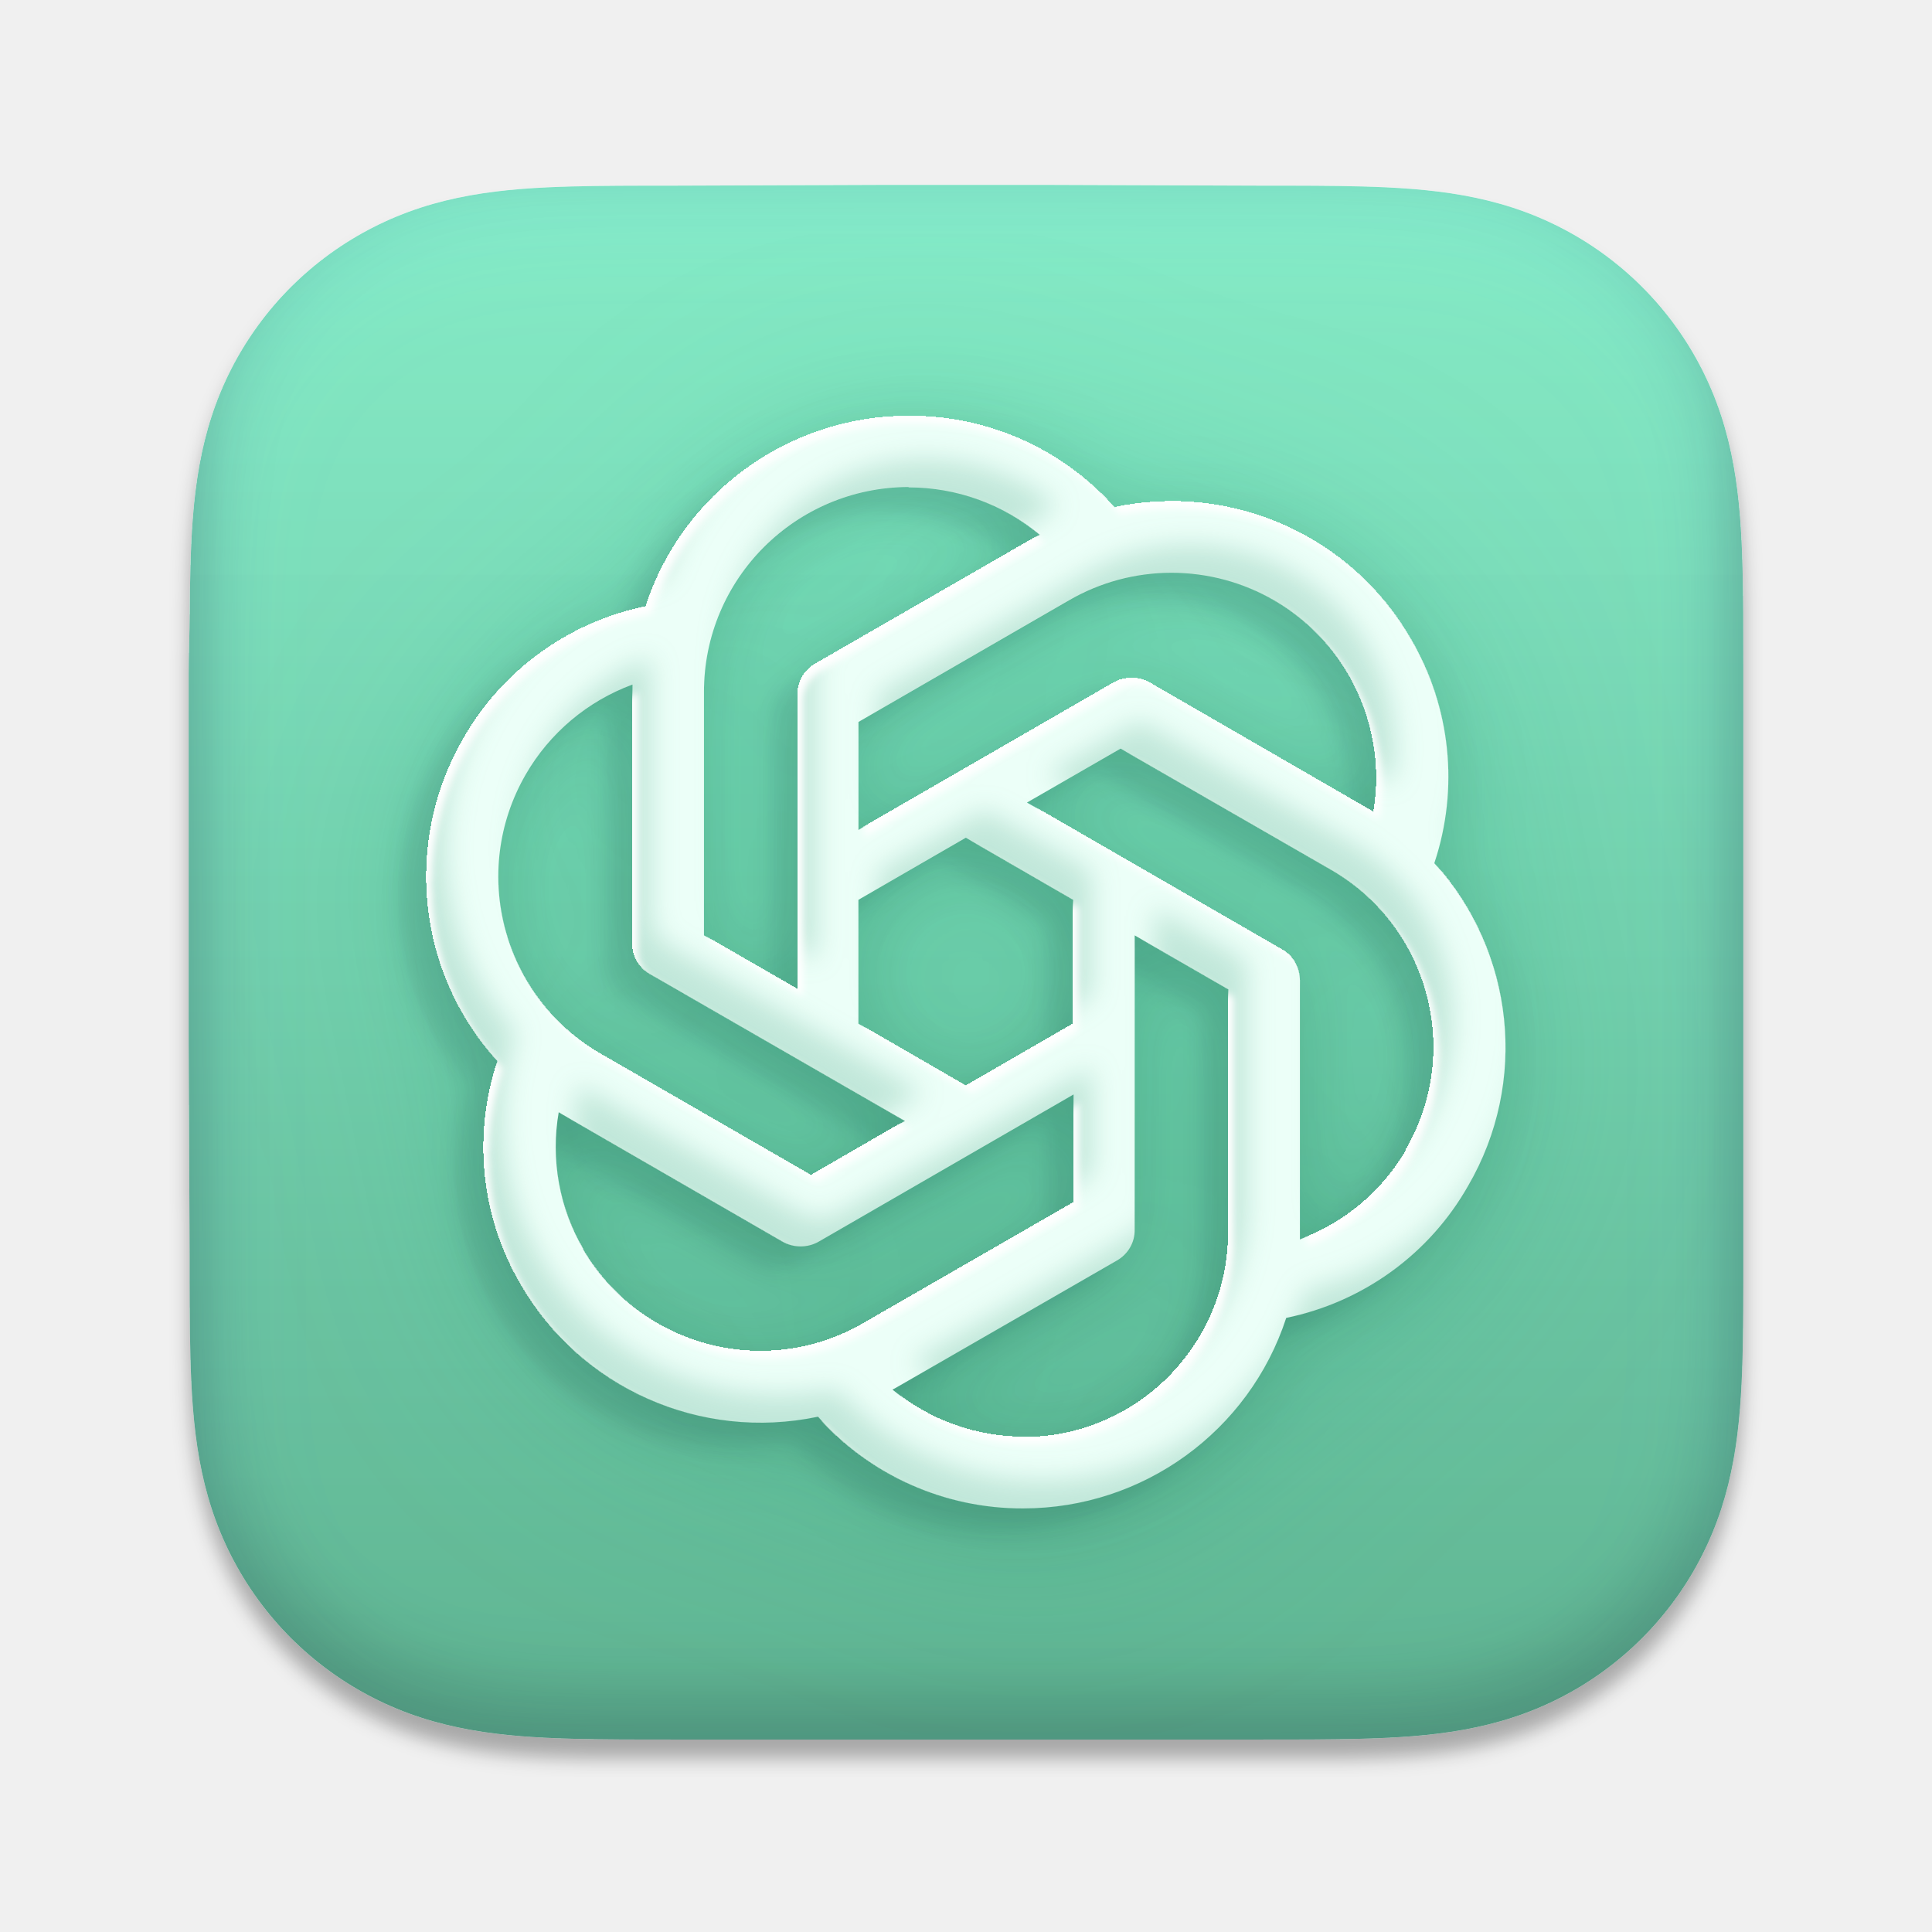
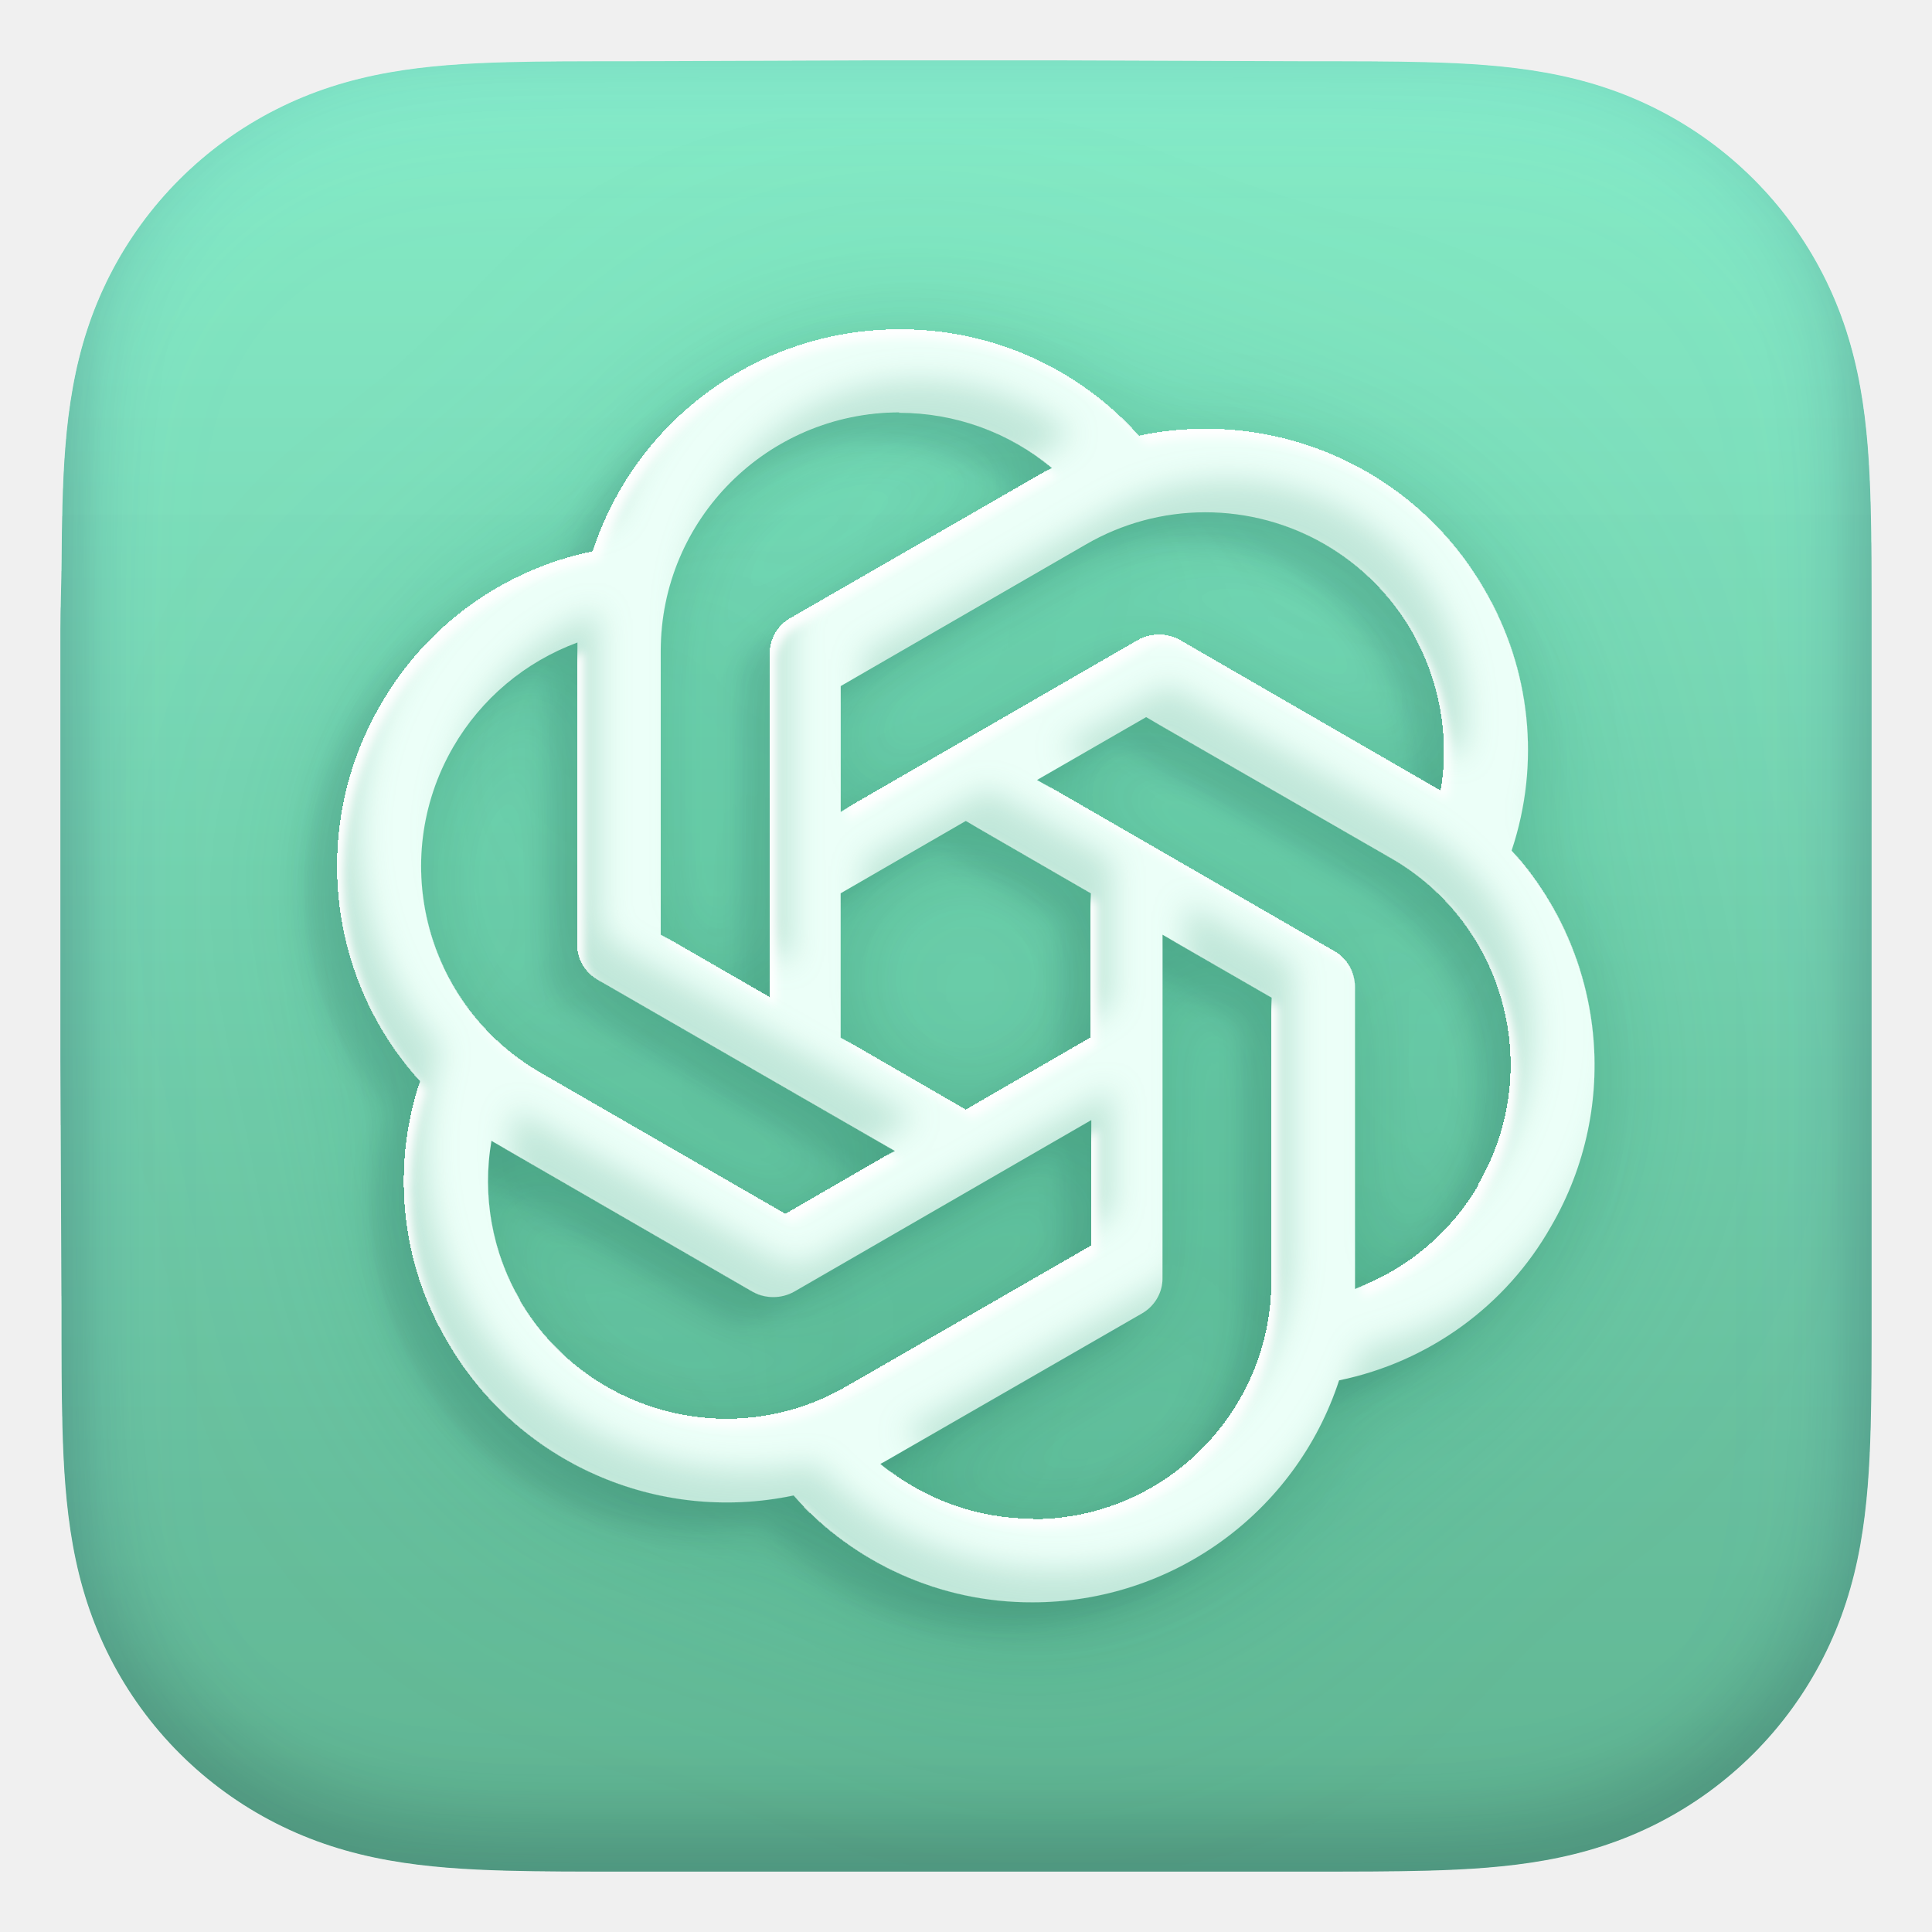
- <svg xmlns="http://www.w3.org/2000/svg" width="1024" height="1024" viewBox="0 0 1024 1024" fill="none">
-   <g filter="url(#filter0_d_602_7)">
-     <path fill-rule="evenodd" clip-rule="evenodd" d="M924 354.627C924 344.845 924.004 335.062 923.944 325.279C923.895 317.038 923.8 308.799 923.576 300.562C923.092 282.609 922.033 264.502 918.84 246.749C915.602 228.741 910.314 211.98 901.981 195.617C893.789 179.534 883.088 164.817 870.32 152.058C857.555 139.299 842.834 128.605 826.746 120.418C810.366 112.083 793.587 106.797 775.558 103.56C757.803 100.372 739.691 99.315 721.738 98.83C713.495 98.607 705.253 98.513 697.008 98.462C687.22 98.402 677.432 98.407 667.644 98.407L553.997 98H468.997L357.361 98.407C347.554 98.407 337.747 98.402 327.94 98.462C319.678 98.513 311.42 98.607 303.161 98.83C285.167 99.315 267.014 100.373 249.217 103.565C231.164 106.801 214.36 112.085 197.958 120.414C181.835 128.602 167.083 139.297 154.291 152.058C141.501 164.816 130.78 179.53 122.573 195.61C114.217 211.981 108.919 228.752 105.673 246.77C102.477 264.516 101.418 282.617 100.931 300.562C100.709 308.8 100.613 317.039 100.563 325.279C100.503 335.063 100 347.216 100 356.999L100.003 467.089L100 552.998L100.508 665.427C100.508 675.223 100.504 685.019 100.563 694.815C100.613 703.067 100.709 711.317 100.932 719.566C101.418 737.542 102.479 755.675 105.678 773.452C108.923 791.484 114.22 808.269 122.569 824.653C130.777 840.759 141.5 855.495 154.291 868.272C167.082 881.049 181.83 891.757 197.95 899.956C214.362 908.302 231.174 913.595 249.238 916.836C267.027 920.029 285.174 921.088 303.161 921.573C311.42 921.796 319.679 921.891 327.941 921.941C337.748 922.001 347.554 921.997 357.361 921.997L470.006 922H555.217L667.644 921.996C677.432 921.996 687.22 922.001 697.008 921.941C705.253 921.891 713.495 921.796 721.738 921.573C739.698 921.087 757.816 920.027 775.579 916.832C793.597 913.591 810.368 908.3 826.739 899.959C842.831 891.761 857.554 881.051 870.32 868.272C883.086 855.497 893.786 840.763 901.978 824.66C910.316 808.268 915.604 791.475 918.844 773.431C922.034 755.661 923.092 737.535 923.577 719.566C923.8 711.316 923.895 703.066 923.944 694.815C924.005 685.019 924 675.223 924 665.427C924 665.427 923.994 554.983 923.994 552.998V466.999C923.994 465.533 924 354.627 924 354.627Z" fill="url(#paint0_linear_602_7)" />
+ <svg xmlns="http://www.w3.org/2000/svg" width="1024" height="1024" viewBox="0 0 1024 1024" fill="none" version="1.1" id="svg30">
+   <g filter="url(#filter0_d_602_7)" id="g1">
+     <path fill-rule="evenodd" clip-rule="evenodd" d="m 924,354.627 c 0,-9.782 0.004,-19.565 -0.056,-29.348 -0.049,-8.241 -0.144,-16.48 -0.368,-24.717 -0.484,-17.953 -1.543,-36.06 -4.736,-53.813 -3.238,-18.008 -8.526,-34.769 -16.859,-51.132 -8.192,-16.083 -18.893,-30.8 -31.661,-43.559 -12.765,-12.759 -27.486,-23.453 -43.574,-31.64 -16.38,-8.335 -33.159,-13.621 -51.188,-16.858 -17.755,-3.188 -35.867,-4.245 -53.82,-4.73 -8.243,-0.223 -16.485,-0.317 -24.73,-0.368 -9.788,-0.06 -19.576,-0.055 -29.364,-0.055 L 553.997,98 h -85 l -111.636,0.407 c -9.807,0 -19.614,-0.005 -29.421,0.055 -8.262,0.051 -16.52,0.145 -24.779,0.368 -17.994,0.485 -36.147,1.543 -53.944,4.735 -18.053,3.236 -34.857,8.52 -51.259,16.849 -16.123,8.188 -30.875,18.883 -43.667,31.644 -12.79,12.758 -23.511,27.472 -31.718,43.552 -8.356,16.371 -13.654,33.142 -16.9,51.16 -3.196,17.746 -4.255,35.847 -4.742,53.792 -0.222,8.238 -0.318,16.477 -0.368,24.717 -0.06,9.784 -0.563,21.937 -0.563,31.72 l 0.003,110.09 -0.003,85.909 0.508,112.429 c 0,9.796 -0.004,19.592 0.055,29.388 0.05,8.252 0.146,16.502 0.369,24.751 0.486,17.976 1.547,36.109 4.746,53.886 3.245,18.032 8.542,34.817 16.891,51.201 8.208,16.106 18.931,30.842 31.722,43.619 12.791,12.777 27.539,23.485 43.659,31.684 16.412,8.346 33.224,13.639 51.288,16.88 17.789,3.193 35.936,4.252 53.923,4.737 8.259,0.223 16.518,0.318 24.78,0.368 9.807,0.06 19.613,0.056 29.42,0.056 L 470.006,922 h 85.211 l 112.427,-0.004 c 9.788,0 19.576,0.005 29.364,-0.055 8.245,-0.05 16.487,-0.145 24.73,-0.368 17.96,-0.486 36.078,-1.546 53.841,-4.741 18.018,-3.241 34.789,-8.532 51.16,-16.873 16.092,-8.198 30.815,-18.908 43.581,-31.687 12.766,-12.775 23.466,-27.509 31.658,-43.612 8.338,-16.392 13.626,-33.185 16.866,-51.229 3.19,-17.77 4.248,-35.896 4.733,-53.865 0.223,-8.25 0.318,-16.5 0.367,-24.751 0.061,-9.796 0.056,-19.592 0.056,-29.388 0,0 -0.006,-110.444 -0.006,-112.429 v -85.999 c 0,-1.466 0.006,-112.372 0.006,-112.372 z" fill="url(#paint0_linear_602_7)" id="path1" style="fill:url(#paint0_linear_602_7)" />
  </g>
-   <mask id="mask0_602_7" style="mask-type:luminance" maskUnits="userSpaceOnUse" x="100" y="98" width="824" height="824">
-     <path fill-rule="evenodd" clip-rule="evenodd" d="M924 354.627C924 344.845 924.004 335.062 923.944 325.279C923.895 317.038 923.8 308.799 923.576 300.562C923.092 282.609 922.033 264.502 918.84 246.749C915.602 228.741 910.314 211.98 901.981 195.617C893.789 179.534 883.088 164.817 870.32 152.058C857.555 139.299 842.834 128.605 826.746 120.418C810.366 112.083 793.587 106.797 775.558 103.56C757.803 100.372 739.691 99.315 721.738 98.83C713.495 98.607 705.253 98.513 697.008 98.462C687.22 98.402 677.432 98.407 667.644 98.407L553.997 98H468.997L357.361 98.407C347.554 98.407 337.747 98.402 327.94 98.462C319.678 98.513 311.42 98.607 303.161 98.83C285.167 99.315 267.014 100.373 249.217 103.565C231.164 106.801 214.36 112.085 197.958 120.414C181.835 128.602 167.083 139.297 154.291 152.058C141.501 164.816 130.78 179.53 122.573 195.61C114.217 211.981 108.919 228.752 105.673 246.77C102.477 264.516 101.418 282.617 100.931 300.562C100.709 308.8 100.613 317.039 100.563 325.279C100.503 335.063 100 347.216 100 356.999L100.003 467.089L100 552.998L100.508 665.427C100.508 675.223 100.504 685.019 100.563 694.815C100.613 703.067 100.709 711.317 100.932 719.566C101.418 737.542 102.479 755.675 105.678 773.452C108.923 791.484 114.22 808.269 122.569 824.653C130.777 840.759 141.5 855.495 154.291 868.272C167.082 881.049 181.83 891.757 197.95 899.956C214.362 908.302 231.174 913.595 249.238 916.836C267.027 920.029 285.174 921.088 303.161 921.573C311.42 921.796 319.679 921.891 327.941 921.941C337.748 922.001 347.554 921.997 357.361 921.997L470.006 922H555.217L667.644 921.996C677.432 921.996 687.22 922.001 697.008 921.941C705.253 921.891 713.495 921.796 721.738 921.573C739.698 921.087 757.816 920.027 775.579 916.832C793.597 913.591 810.368 908.3 826.739 899.959C842.831 891.761 857.554 881.051 870.32 868.272C883.086 855.497 893.786 840.763 901.978 824.66C910.316 808.268 915.604 791.475 918.844 773.431C922.034 755.661 923.092 737.535 923.577 719.566C923.8 711.316 923.895 703.066 923.944 694.815C924.005 685.019 924 675.223 924 665.427C924 665.427 923.994 554.983 923.994 552.998V466.999C923.994 465.533 924 354.627 924 354.627Z" fill="white" />
+   <mask id="mask0_602_7" maskUnits="userSpaceOnUse" x="100" y="98" width="824" height="824">
+     <path fill-rule="evenodd" clip-rule="evenodd" d="m 924,354.627 c 0,-9.782 0.004,-19.565 -0.056,-29.348 -0.049,-8.241 -0.144,-16.48 -0.368,-24.717 -0.484,-17.953 -1.543,-36.06 -4.736,-53.813 -3.238,-18.008 -8.526,-34.769 -16.859,-51.132 -8.192,-16.083 -18.893,-30.8 -31.661,-43.559 -12.765,-12.759 -27.486,-23.453 -43.574,-31.64 -16.38,-8.335 -33.159,-13.621 -51.188,-16.858 -17.755,-3.188 -35.867,-4.245 -53.82,-4.73 -8.243,-0.223 -16.485,-0.317 -24.73,-0.368 -9.788,-0.06 -19.576,-0.055 -29.364,-0.055 L 553.997,98 h -85 l -111.636,0.407 c -9.807,0 -19.614,-0.005 -29.421,0.055 -8.262,0.051 -16.52,0.145 -24.779,0.368 -17.994,0.485 -36.147,1.543 -53.944,4.735 -18.053,3.236 -34.857,8.52 -51.259,16.849 -16.123,8.188 -30.875,18.883 -43.667,31.644 -12.79,12.758 -23.511,27.472 -31.718,43.552 -8.356,16.371 -13.654,33.142 -16.9,51.16 -3.196,17.746 -4.255,35.847 -4.742,53.792 -0.222,8.238 -0.318,16.477 -0.368,24.717 -0.06,9.784 -0.563,21.937 -0.563,31.72 l 0.003,110.09 -0.003,85.909 0.508,112.429 c 0,9.796 -0.004,19.592 0.055,29.388 0.05,8.252 0.146,16.502 0.369,24.751 0.486,17.976 1.547,36.109 4.746,53.886 3.245,18.032 8.542,34.817 16.891,51.201 8.208,16.106 18.931,30.842 31.722,43.619 12.791,12.777 27.539,23.485 43.659,31.684 16.412,8.346 33.224,13.639 51.288,16.88 17.789,3.193 35.936,4.252 53.923,4.737 8.259,0.223 16.518,0.318 24.78,0.368 9.807,0.06 19.613,0.056 29.42,0.056 L 470.006,922 h 85.211 l 112.427,-0.004 c 9.788,0 19.576,0.005 29.364,-0.055 8.245,-0.05 16.487,-0.145 24.73,-0.368 17.96,-0.486 36.078,-1.546 53.841,-4.741 18.018,-3.241 34.789,-8.532 51.16,-16.873 16.092,-8.198 30.815,-18.908 43.581,-31.687 12.766,-12.775 23.466,-27.509 31.658,-43.612 8.338,-16.392 13.626,-33.185 16.866,-51.229 3.19,-17.77 4.248,-35.896 4.733,-53.865 0.223,-8.25 0.318,-16.5 0.367,-24.751 0.061,-9.796 0.056,-19.592 0.056,-29.388 0,0 -0.006,-110.444 -0.006,-112.429 v -85.999 c 0,-1.466 0.006,-112.372 0.006,-112.372 z" fill="#ffffff" id="path2" />
  </mask>
-   <g mask="url(#mask0_602_7)">
-     <rect x="42" y="36" width="914" height="914" fill="url(#paint1_linear_602_7)" />
-     <g filter="url(#filter1_b_602_7)">
-       <rect x="100" y="98" width="824" height="824" rx="126" fill="black" fill-opacity="0.01" />
+   <g mask="url(#mask0_602_7)" id="g6" transform="matrix(1.165048,0,0,1.165048,-84.50484,-82.17475)">
+     <rect x="42" y="36" width="914" height="914" fill="url(#paint1_linear_602_7)" id="rect2" style="fill:url(#paint1_linear_602_7)" />
+     <g filter="url(#filter1_b_602_7)" id="g3">
+       <rect x="100" y="98" width="824" height="824" rx="126" fill="#000000" fill-opacity="0.01" id="rect3" />
    </g>
-     <g filter="url(#filter2_ii_602_7)">
-       <path fill-rule="evenodd" clip-rule="evenodd" d="M924 354.627C924 344.845 924.004 335.062 923.944 325.279C923.895 317.038 923.8 308.799 923.576 300.562C923.092 282.609 922.033 264.502 918.84 246.749C915.602 228.741 910.314 211.98 901.981 195.617C893.789 179.534 883.088 164.817 870.32 152.058C857.555 139.299 842.834 128.605 826.746 120.418C810.366 112.083 793.587 106.797 775.558 103.56C757.803 100.372 739.691 99.315 721.738 98.83C713.495 98.607 705.253 98.513 697.008 98.462C687.22 98.402 677.432 98.407 667.644 98.407L553.997 98H468.997L357.361 98.407C347.554 98.407 337.747 98.402 327.94 98.462C319.678 98.513 311.42 98.607 303.161 98.83C285.167 99.315 267.014 100.373 249.217 103.565C231.164 106.801 214.36 112.085 197.958 120.414C181.835 128.602 167.083 139.297 154.291 152.058C141.501 164.816 130.78 179.53 122.573 195.61C114.217 211.981 108.919 228.752 105.673 246.77C102.477 264.516 101.418 282.617 100.931 300.562C100.709 308.8 100.613 317.039 100.563 325.279C100.503 335.063 100 347.216 100 356.999L100.003 467.089L100 552.998L100.508 665.427C100.508 675.223 100.504 685.019 100.563 694.815C100.613 703.067 100.709 711.317 100.932 719.566C101.418 737.542 102.479 755.675 105.678 773.452C108.923 791.484 114.22 808.269 122.569 824.653C130.777 840.759 141.5 855.495 154.291 868.272C167.082 881.049 181.83 891.757 197.95 899.956C214.362 908.302 231.174 913.595 249.238 916.836C267.027 920.029 285.174 921.088 303.161 921.573C311.42 921.796 319.679 921.891 327.941 921.941C337.748 922.001 347.554 921.997 357.361 921.997L470.006 922H555.217L667.644 921.996C677.432 921.996 687.22 922.001 697.008 921.941C705.253 921.891 713.495 921.796 721.738 921.573C739.698 921.087 757.816 920.027 775.579 916.832C793.597 913.591 810.368 908.3 826.739 899.959C842.831 891.761 857.554 881.051 870.32 868.272C883.086 855.497 893.786 840.763 901.978 824.66C910.316 808.268 915.604 791.475 918.844 773.431C922.034 755.661 923.092 737.535 923.577 719.566C923.8 711.316 923.895 703.066 923.944 694.815C924.005 685.019 924 675.223 924 665.427C924 665.427 923.994 554.983 923.994 552.998V466.999C923.994 465.533 924 354.627 924 354.627Z" fill="url(#paint2_linear_602_7)" fill-opacity="0.01" />
+     <g filter="url(#filter2_ii_602_7)" id="g4">
+       <path fill-rule="evenodd" clip-rule="evenodd" d="m 924,354.627 c 0,-9.782 0.004,-19.565 -0.056,-29.348 -0.049,-8.241 -0.144,-16.48 -0.368,-24.717 -0.484,-17.953 -1.543,-36.06 -4.736,-53.813 -3.238,-18.008 -8.526,-34.769 -16.859,-51.132 -8.192,-16.083 -18.893,-30.8 -31.661,-43.559 -12.765,-12.759 -27.486,-23.453 -43.574,-31.64 -16.38,-8.335 -33.159,-13.621 -51.188,-16.858 -17.755,-3.188 -35.867,-4.245 -53.82,-4.73 -8.243,-0.223 -16.485,-0.317 -24.73,-0.368 -9.788,-0.06 -19.576,-0.055 -29.364,-0.055 L 553.997,98 h -85 l -111.636,0.407 c -9.807,0 -19.614,-0.005 -29.421,0.055 -8.262,0.051 -16.52,0.145 -24.779,0.368 -17.994,0.485 -36.147,1.543 -53.944,4.735 -18.053,3.236 -34.857,8.52 -51.259,16.849 -16.123,8.188 -30.875,18.883 -43.667,31.644 -12.79,12.758 -23.511,27.472 -31.718,43.552 -8.356,16.371 -13.654,33.142 -16.9,51.16 -3.196,17.746 -4.255,35.847 -4.742,53.792 -0.222,8.238 -0.318,16.477 -0.368,24.717 -0.06,9.784 -0.563,21.937 -0.563,31.72 l 0.003,110.09 -0.003,85.909 0.508,112.429 c 0,9.796 -0.004,19.592 0.055,29.388 0.05,8.252 0.146,16.502 0.369,24.751 0.486,17.976 1.547,36.109 4.746,53.886 3.245,18.032 8.542,34.817 16.891,51.201 8.208,16.106 18.931,30.842 31.722,43.619 12.791,12.777 27.539,23.485 43.659,31.684 16.412,8.346 33.224,13.639 51.288,16.88 17.789,3.193 35.936,4.252 53.923,4.737 8.259,0.223 16.518,0.318 24.78,0.368 9.807,0.06 19.613,0.056 29.42,0.056 L 470.006,922 h 85.211 l 112.427,-0.004 c 9.788,0 19.576,0.005 29.364,-0.055 8.245,-0.05 16.487,-0.145 24.73,-0.368 17.96,-0.486 36.078,-1.546 53.841,-4.741 18.018,-3.241 34.789,-8.532 51.16,-16.873 16.092,-8.198 30.815,-18.908 43.581,-31.687 12.766,-12.775 23.466,-27.509 31.658,-43.612 8.338,-16.392 13.626,-33.185 16.866,-51.229 3.19,-17.77 4.248,-35.896 4.733,-53.865 0.223,-8.25 0.318,-16.5 0.367,-24.751 0.061,-9.796 0.056,-19.592 0.056,-29.388 0,0 -0.006,-110.444 -0.006,-112.429 v -85.999 c 0,-1.466 0.006,-112.372 0.006,-112.372 z" fill="url(#paint2_linear_602_7)" fill-opacity="0.01" id="path3" style="fill:url(#paint2_linear_602_7)" />
    </g>
-     <g filter="url(#filter3_dddii_602_7)">
-       <path d="M481.676 220.518C418.269 220.518 361.938 261.285 342.307 321.49C301.541 329.88 266.346 355.372 245.722 391.495C213.923 446.384 221.192 515.396 263.784 562.44C250.622 601.862 255.138 644.966 276.145 680.673C307.753 735.755 371.353 764 433.576 750.87C461.149 781.933 500.763 799.643 542.33 799.483C605.738 799.483 662.068 758.716 681.731 698.51C722.562 690.088 757.693 664.597 778.124 628.538C810.116 573.648 802.847 504.636 760.254 457.561V457.369C773.416 417.947 768.901 374.81 747.893 338.943C716.285 284.054 652.685 255.809 590.655 268.938C562.922 237.939 523.244 220.326 481.676 220.518ZM481.676 258.146L481.484 258.338C507.008 258.338 531.538 267.145 551.169 283.445C550.368 283.83 548.799 284.822 547.646 285.399L432.199 351.881C426.307 355.212 422.784 361.488 422.784 368.341V524.395L373.115 495.766V366.772C373.083 306.855 421.663 258.242 481.676 258.146ZM620.725 303.589C659.667 303.525 695.662 324.244 715.1 357.966C727.654 379.934 732.361 405.618 728.038 430.5C727.238 429.924 725.7 429.123 724.708 428.547L609.293 361.873C603.4 358.542 596.163 358.542 590.27 361.873L455 439.915V382.656L566.668 318.16C583.097 308.648 601.735 303.621 620.725 303.589ZM335.23 362.833V499.865C335.23 506.718 338.753 512.802 344.645 516.325L479.691 594.144L429.829 622.965L318.321 558.661C266.442 528.622 248.701 462.3 278.675 410.453C291.389 388.485 311.372 371.64 335.23 362.833ZM593.953 396.779L705.653 461.083C757.693 491.09 775.338 557.348 745.299 609.291L745.491 609.483C732.746 631.452 712.699 648.297 688.969 656.943V519.88C688.969 513.027 685.446 506.75 679.554 503.419L544.316 425.376L593.953 396.779ZM511.907 444.014L568.846 476.935V542.617L511.907 575.538L454.968 542.617V476.935L511.907 444.014ZM601.415 495.766L651.084 524.395V653.196C651.084 713.177 602.407 761.822 542.522 761.822V761.63C517.191 761.63 492.469 752.791 473.03 736.523C473.831 736.139 475.592 735.146 476.553 734.57L591.968 668.12C597.86 664.789 601.575 658.512 601.383 651.659L601.415 495.766ZM569.006 580.085V637.344L457.306 701.649C405.267 731.463 338.945 713.818 308.906 662.035H309.098C296.353 640.259 291.805 614.383 296.129 589.5C296.929 590.077 298.498 590.877 299.459 591.454L414.874 658.128C420.766 661.458 428.004 661.458 433.896 658.128L569.006 580.085Z" fill="#ECFFF8" />
+     <g filter="url(#filter3_dddii_602_7)" id="g5">
+       <path d="m 481.676,220.518 c -63.407,0 -119.738,40.767 -139.369,100.972 -40.766,8.39 -75.961,33.882 -96.585,70.005 -31.799,54.889 -24.53,123.901 18.062,170.945 -13.162,39.422 -8.646,82.526 12.361,118.233 31.608,55.082 95.208,83.327 157.431,70.197 27.573,31.063 67.187,48.773 108.754,48.613 63.408,0 119.738,-40.767 139.401,-100.973 40.831,-8.422 75.962,-33.913 96.393,-69.972 31.992,-54.89 24.723,-123.902 -17.87,-170.977 v -0.192 c 13.162,-39.422 8.647,-82.559 -12.361,-118.426 -31.608,-54.889 -95.208,-83.134 -157.238,-70.005 -27.733,-30.999 -67.411,-48.612 -108.979,-48.42 z m 0,37.628 -0.192,0.192 c 25.524,0 50.054,8.807 69.685,25.107 -0.801,0.385 -2.37,1.377 -3.523,1.954 l -115.447,66.482 c -5.892,3.331 -9.415,9.607 -9.415,16.46 V 524.395 L 373.115,495.766 V 366.772 c -0.032,-59.917 48.548,-108.53 108.561,-108.626 z m 139.049,45.443 c 38.942,-0.064 74.937,20.655 94.375,54.377 12.554,21.968 17.261,47.652 12.938,72.534 -0.8,-0.576 -2.338,-1.377 -3.33,-1.953 L 609.293,361.873 c -5.893,-3.331 -13.13,-3.331 -19.023,0 L 455,439.915 V 382.656 L 566.668,318.16 c 16.429,-9.512 35.067,-14.539 54.057,-14.571 z M 335.23,362.833 v 137.032 c 0,6.853 3.523,12.937 9.415,16.46 l 135.046,77.819 -49.862,28.821 -111.508,-64.304 c -51.879,-30.039 -69.62,-96.361 -39.646,-148.208 12.714,-21.968 32.697,-38.813 56.555,-47.62 z m 258.723,33.946 111.7,64.304 c 52.04,30.007 69.685,96.265 39.646,148.208 l 0.192,0.192 c -12.745,21.969 -32.792,38.814 -56.522,47.46 V 519.88 c 0,-6.853 -3.523,-13.13 -9.415,-16.461 L 544.316,425.376 Z m -82.046,47.235 56.939,32.921 v 65.682 l -56.939,32.921 -56.939,-32.921 v -65.682 z m 89.508,51.752 49.669,28.629 v 128.801 c 0,59.981 -48.677,108.626 -108.562,108.626 v -0.192 c -25.331,0 -50.053,-8.839 -69.492,-25.107 0.801,-0.384 2.562,-1.377 3.523,-1.953 l 115.415,-66.45 c 5.892,-3.331 9.607,-9.608 9.415,-16.461 z m -32.409,84.319 v 57.259 l -111.7,64.305 c -52.039,29.814 -118.361,12.169 -148.4,-39.614 h 0.192 c -12.745,-21.776 -17.293,-47.652 -12.969,-72.535 0.8,0.577 2.369,1.377 3.33,1.954 l 115.415,66.674 c 5.892,3.33 13.13,3.33 19.022,0 z" fill="#ecfff8" id="path4" />
    </g>
  </g>
-   <defs>
+   <defs id="defs30">
    <filter id="filter0_d_602_7" x="90" y="98" width="844" height="844" filterUnits="userSpaceOnUse" color-interpolation-filters="sRGB">
-       <feFlood flood-opacity="0" result="BackgroundImageFix" />
-       <feColorMatrix in="SourceAlpha" type="matrix" values="0 0 0 0 0 0 0 0 0 0 0 0 0 0 0 0 0 0 127 0" result="hardAlpha" />
-       <feOffset dy="10" />
-       <feGaussianBlur stdDeviation="5" />
-       <feColorMatrix type="matrix" values="0 0 0 0 0 0 0 0 0 0 0 0 0 0 0 0 0 0 0.3 0" />
-       <feBlend mode="normal" in2="BackgroundImageFix" result="effect1_dropShadow_602_7" />
-       <feBlend mode="normal" in="SourceGraphic" in2="effect1_dropShadow_602_7" result="shape" />
+       <feFlood flood-opacity="0" result="BackgroundImageFix" id="feFlood6" />
+       <feColorMatrix in="SourceAlpha" type="matrix" values="0 0 0 0 0 0 0 0 0 0 0 0 0 0 0 0 0 0 127 0" result="hardAlpha" id="feColorMatrix6" />
+       <feOffset dy="10" id="feOffset6" />
+       <feGaussianBlur stdDeviation="5" id="feGaussianBlur6" />
+       <feColorMatrix type="matrix" values="0 0 0 0 0 0 0 0 0 0 0 0 0 0 0 0 0 0 0.3 0" id="feColorMatrix7" />
+       <feBlend mode="normal" in2="BackgroundImageFix" result="effect1_dropShadow_602_7" id="feBlend7" />
+       <feBlend mode="normal" in="SourceGraphic" in2="effect1_dropShadow_602_7" result="shape" id="feBlend8" />
    </filter>
    <filter id="filter1_b_602_7" x="89.127" y="87.127" width="845.746" height="845.746" filterUnits="userSpaceOnUse" color-interpolation-filters="sRGB">
-       <feFlood flood-opacity="0" result="BackgroundImageFix" />
-       <feGaussianBlur in="BackgroundImageFix" stdDeviation="5.437" />
-       <feComposite in2="SourceAlpha" operator="in" result="effect1_backgroundBlur_602_7" />
-       <feBlend mode="normal" in="SourceGraphic" in2="effect1_backgroundBlur_602_7" result="shape" />
+       <feFlood flood-opacity="0" result="BackgroundImageFix" id="feFlood8" />
+       <feGaussianBlur in="BackgroundImageFix" stdDeviation="5.437" id="feGaussianBlur8" />
+       <feComposite in2="SourceAlpha" operator="in" result="effect1_backgroundBlur_602_7" id="feComposite8" />
+       <feBlend mode="normal" in="SourceGraphic" in2="effect1_backgroundBlur_602_7" result="shape" id="feBlend9" />
    </filter>
    <filter id="filter2_ii_602_7" x="100" y="78" width="824" height="858" filterUnits="userSpaceOnUse" color-interpolation-filters="sRGB">
-       <feFlood flood-opacity="0" result="BackgroundImageFix" />
-       <feBlend mode="normal" in="SourceGraphic" in2="BackgroundImageFix" result="shape" />
-       <feColorMatrix in="SourceAlpha" type="matrix" values="0 0 0 0 0 0 0 0 0 0 0 0 0 0 0 0 0 0 127 0" result="hardAlpha" />
-       <feOffset dy="-20" />
-       <feGaussianBlur stdDeviation="20" />
-       <feComposite in2="hardAlpha" operator="arithmetic" k2="-1" k3="1" />
-       <feColorMatrix type="matrix" values="0 0 0 0 0 0 0 0 0 0 0 0 0 0 0 0 0 0 0.2 0" />
-       <feBlend mode="normal" in2="shape" result="effect1_innerShadow_602_7" />
-       <feColorMatrix in="SourceAlpha" type="matrix" values="0 0 0 0 0 0 0 0 0 0 0 0 0 0 0 0 0 0 127 0" result="hardAlpha" />
-       <feOffset dy="14" />
-       <feGaussianBlur stdDeviation="32" />
-       <feComposite in2="hardAlpha" operator="arithmetic" k2="-1" k3="1" />
-       <feColorMatrix type="matrix" values="0 0 0 0 0.304 0 0 0 0 0.712 0 0 0 0 1 0 0 0 0.1 0" />
-       <feBlend mode="normal" in2="effect1_innerShadow_602_7" result="effect2_innerShadow_602_7" />
+       <feFlood flood-opacity="0" result="BackgroundImageFix" id="feFlood9" />
+       <feBlend mode="normal" in="SourceGraphic" in2="BackgroundImageFix" result="shape" id="feBlend10" />
+       <feColorMatrix in="SourceAlpha" type="matrix" values="0 0 0 0 0 0 0 0 0 0 0 0 0 0 0 0 0 0 127 0" result="hardAlpha" id="feColorMatrix10" />
+       <feOffset dy="-20" id="feOffset10" />
+       <feGaussianBlur stdDeviation="20" id="feGaussianBlur10" />
+       <feComposite in2="hardAlpha" operator="arithmetic" k2="-1" k3="1" id="feComposite10" k1="0" k4="0" />
+       <feColorMatrix type="matrix" values="0 0 0 0 0 0 0 0 0 0 0 0 0 0 0 0 0 0 0.2 0" id="feColorMatrix11" />
+       <feBlend mode="normal" in2="shape" result="effect1_innerShadow_602_7" id="feBlend11" />
+       <feColorMatrix in="SourceAlpha" type="matrix" values="0 0 0 0 0 0 0 0 0 0 0 0 0 0 0 0 0 0 127 0" result="hardAlpha" id="feColorMatrix12" />
+       <feOffset dy="14" id="feOffset12" />
+       <feGaussianBlur stdDeviation="32" id="feGaussianBlur12" />
+       <feComposite in2="hardAlpha" operator="arithmetic" k2="-1" k3="1" id="feComposite12" k1="0" k4="0" />
+       <feColorMatrix type="matrix" values="0 0 0 0 0.304 0 0 0 0 0.712 0 0 0 0 1 0 0 0 0.1 0" id="feColorMatrix13" />
+       <feBlend mode="normal" in2="effect1_innerShadow_602_7" result="effect2_innerShadow_602_7" id="feBlend13" />
    </filter>
    <filter id="filter3_dddii_602_7" x="124.05" y="124.516" width="787.9" height="794.967" filterUnits="userSpaceOnUse" color-interpolation-filters="sRGB">
-       <feFlood flood-opacity="0" result="BackgroundImageFix" />
-       <feColorMatrix in="SourceAlpha" type="matrix" values="0 0 0 0 0 0 0 0 0 0 0 0 0 0 0 0 0 0 127 0" result="hardAlpha" />
-       <feOffset dx="-14" dy="12" />
-       <feGaussianBlur stdDeviation="5" />
-       <feColorMatrix type="matrix" values="0 0 0 0 0 0 0 0 0 0.083 0 0 0 0 0.167 0 0 0 0.1 0" />
-       <feBlend mode="normal" in2="BackgroundImageFix" result="effect1_dropShadow_602_7" />
-       <feColorMatrix in="SourceAlpha" type="matrix" values="0 0 0 0 0 0 0 0 0 0 0 0 0 0 0 0 0 0 127 0" result="hardAlpha" />
-       <feOffset dx="6" dy="12" />
-       <feGaussianBlur stdDeviation="54" />
-       <feColorMatrix type="matrix" values="0 0 0 0 0.149 0 0 0 0 0.7 0 0 0 0 0.535 0 0 0 0.3 0" />
-       <feBlend mode="normal" in2="effect1_dropShadow_602_7" result="effect2_dropShadow_602_7" />
-       <feColorMatrix in="SourceAlpha" type="matrix" values="0 0 0 0 0 0 0 0 0 0 0 0 0 0 0 0 0 0 127 0" result="hardAlpha" />
-       <feOffset dy="6" />
-       <feGaussianBlur stdDeviation="20" />
-       <feColorMatrix type="matrix" values="0 0 0 0 0 0 0 0 0 0.317 0 0 0 0 0.203 0 0 0 0.2 0" />
-       <feBlend mode="normal" in2="effect2_dropShadow_602_7" result="effect3_dropShadow_602_7" />
-       <feBlend mode="normal" in="SourceGraphic" in2="effect3_dropShadow_602_7" result="shape" />
-       <feColorMatrix in="SourceAlpha" type="matrix" values="0 0 0 0 0 0 0 0 0 0 0 0 0 0 0 0 0 0 127 0" result="hardAlpha" />
-       <feOffset dx="10" dy="-15" />
-       <feGaussianBlur stdDeviation="7" />
-       <feComposite in2="hardAlpha" operator="arithmetic" k2="-1" k3="1" />
-       <feColorMatrix type="matrix" values="0 0 0 0 0.333 0 0 0 0 0.671 0 0 0 0 0.55 0 0 0 0.28 0" />
-       <feBlend mode="normal" in2="shape" result="effect4_innerShadow_602_7" />
-       <feColorMatrix in="SourceAlpha" type="matrix" values="0 0 0 0 0 0 0 0 0 0 0 0 0 0 0 0 0 0 127 0" result="hardAlpha" />
-       <feOffset dx="3" dy="4" />
-       <feGaussianBlur stdDeviation="2" />
-       <feComposite in2="hardAlpha" operator="arithmetic" k2="-1" k3="1" />
-       <feColorMatrix type="matrix" values="0 0 0 0 1 0 0 0 0 1 0 0 0 0 1 0 0 0 1 0" />
-       <feBlend mode="normal" in2="effect4_innerShadow_602_7" result="effect5_innerShadow_602_7" />
+       <feFlood flood-opacity="0" result="BackgroundImageFix" id="feFlood13" />
+       <feColorMatrix in="SourceAlpha" type="matrix" values="0 0 0 0 0 0 0 0 0 0 0 0 0 0 0 0 0 0 127 0" result="hardAlpha" id="feColorMatrix14" />
+       <feOffset dx="-14" dy="12" id="feOffset14" />
+       <feGaussianBlur stdDeviation="5" id="feGaussianBlur14" />
+       <feColorMatrix type="matrix" values="0 0 0 0 0 0 0 0 0 0.083 0 0 0 0 0.167 0 0 0 0.1 0" id="feColorMatrix15" />
+       <feBlend mode="normal" in2="BackgroundImageFix" result="effect1_dropShadow_602_7" id="feBlend15" />
+       <feColorMatrix in="SourceAlpha" type="matrix" values="0 0 0 0 0 0 0 0 0 0 0 0 0 0 0 0 0 0 127 0" result="hardAlpha" id="feColorMatrix16" />
+       <feOffset dx="6" dy="12" id="feOffset16" />
+       <feGaussianBlur stdDeviation="54" id="feGaussianBlur16" />
+       <feColorMatrix type="matrix" values="0 0 0 0 0.149 0 0 0 0 0.7 0 0 0 0 0.535 0 0 0 0.3 0" id="feColorMatrix17" />
+       <feBlend mode="normal" in2="effect1_dropShadow_602_7" result="effect2_dropShadow_602_7" id="feBlend17" />
+       <feColorMatrix in="SourceAlpha" type="matrix" values="0 0 0 0 0 0 0 0 0 0 0 0 0 0 0 0 0 0 127 0" result="hardAlpha" id="feColorMatrix18" />
+       <feOffset dy="6" id="feOffset18" />
+       <feGaussianBlur stdDeviation="20" id="feGaussianBlur18" />
+       <feColorMatrix type="matrix" values="0 0 0 0 0 0 0 0 0 0.317 0 0 0 0 0.203 0 0 0 0.2 0" id="feColorMatrix19" />
+       <feBlend mode="normal" in2="effect2_dropShadow_602_7" result="effect3_dropShadow_602_7" id="feBlend19" />
+       <feBlend mode="normal" in="SourceGraphic" in2="effect3_dropShadow_602_7" result="shape" id="feBlend20" />
+       <feColorMatrix in="SourceAlpha" type="matrix" values="0 0 0 0 0 0 0 0 0 0 0 0 0 0 0 0 0 0 127 0" result="hardAlpha" id="feColorMatrix20" />
+       <feOffset dx="10" dy="-15" id="feOffset20" />
+       <feGaussianBlur stdDeviation="7" id="feGaussianBlur20" />
+       <feComposite in2="hardAlpha" operator="arithmetic" k2="-1" k3="1" id="feComposite20" k1="0" k4="0" />
+       <feColorMatrix type="matrix" values="0 0 0 0 0.333 0 0 0 0 0.671 0 0 0 0 0.55 0 0 0 0.28 0" id="feColorMatrix21" />
+       <feBlend mode="normal" in2="shape" result="effect4_innerShadow_602_7" id="feBlend21" />
+       <feColorMatrix in="SourceAlpha" type="matrix" values="0 0 0 0 0 0 0 0 0 0 0 0 0 0 0 0 0 0 127 0" result="hardAlpha" id="feColorMatrix22" />
+       <feOffset dx="3" dy="4" id="feOffset22" />
+       <feGaussianBlur stdDeviation="2" id="feGaussianBlur22" />
+       <feComposite in2="hardAlpha" operator="arithmetic" k2="-1" k3="1" id="feComposite22" k1="0" k4="0" />
+       <feColorMatrix type="matrix" values="0 0 0 0 1 0 0 0 0 1 0 0 0 0 1 0 0 0 1 0" id="feColorMatrix23" />
+       <feBlend mode="normal" in2="effect4_innerShadow_602_7" result="effect5_innerShadow_602_7" id="feBlend23" />
    </filter>
    <linearGradient id="paint0_linear_602_7" x1="-181.14" y1="98" x2="-181.14" y2="1484.28" gradientUnits="userSpaceOnUse">
-       <stop stop-color="white" />
-       <stop offset="0.49" stop-color="#EFEFEF" />
-       <stop offset="1" stop-color="#C0C0C0" />
+       <stop stop-color="white" id="stop23" />
+       <stop offset="0.49" stop-color="#EFEFEF" id="stop24" />
+       <stop offset="1" stop-color="#C0C0C0" id="stop25" />
    </linearGradient>
    <linearGradient id="paint1_linear_602_7" x1="499" y1="36" x2="499" y2="950" gradientUnits="userSpaceOnUse">
-       <stop stop-color="#88F2CC" />
-       <stop offset="1" stop-color="#5EB391" />
+       <stop stop-color="#88F2CC" id="stop26" />
+       <stop offset="1" stop-color="#5EB391" id="stop27" />
    </linearGradient>
    <linearGradient id="paint2_linear_602_7" x1="-181.14" y1="98" x2="-181.14" y2="1484.28" gradientUnits="userSpaceOnUse">
-       <stop stop-color="white" />
-       <stop offset="0.49" stop-color="#EFEFEF" />
-       <stop offset="1" stop-color="#C0C0C0" />
+       <stop stop-color="white" id="stop28" />
+       <stop offset="0.49" stop-color="#EFEFEF" id="stop29" />
+       <stop offset="1" stop-color="#C0C0C0" id="stop30" />
    </linearGradient>
  </defs>
</svg>
